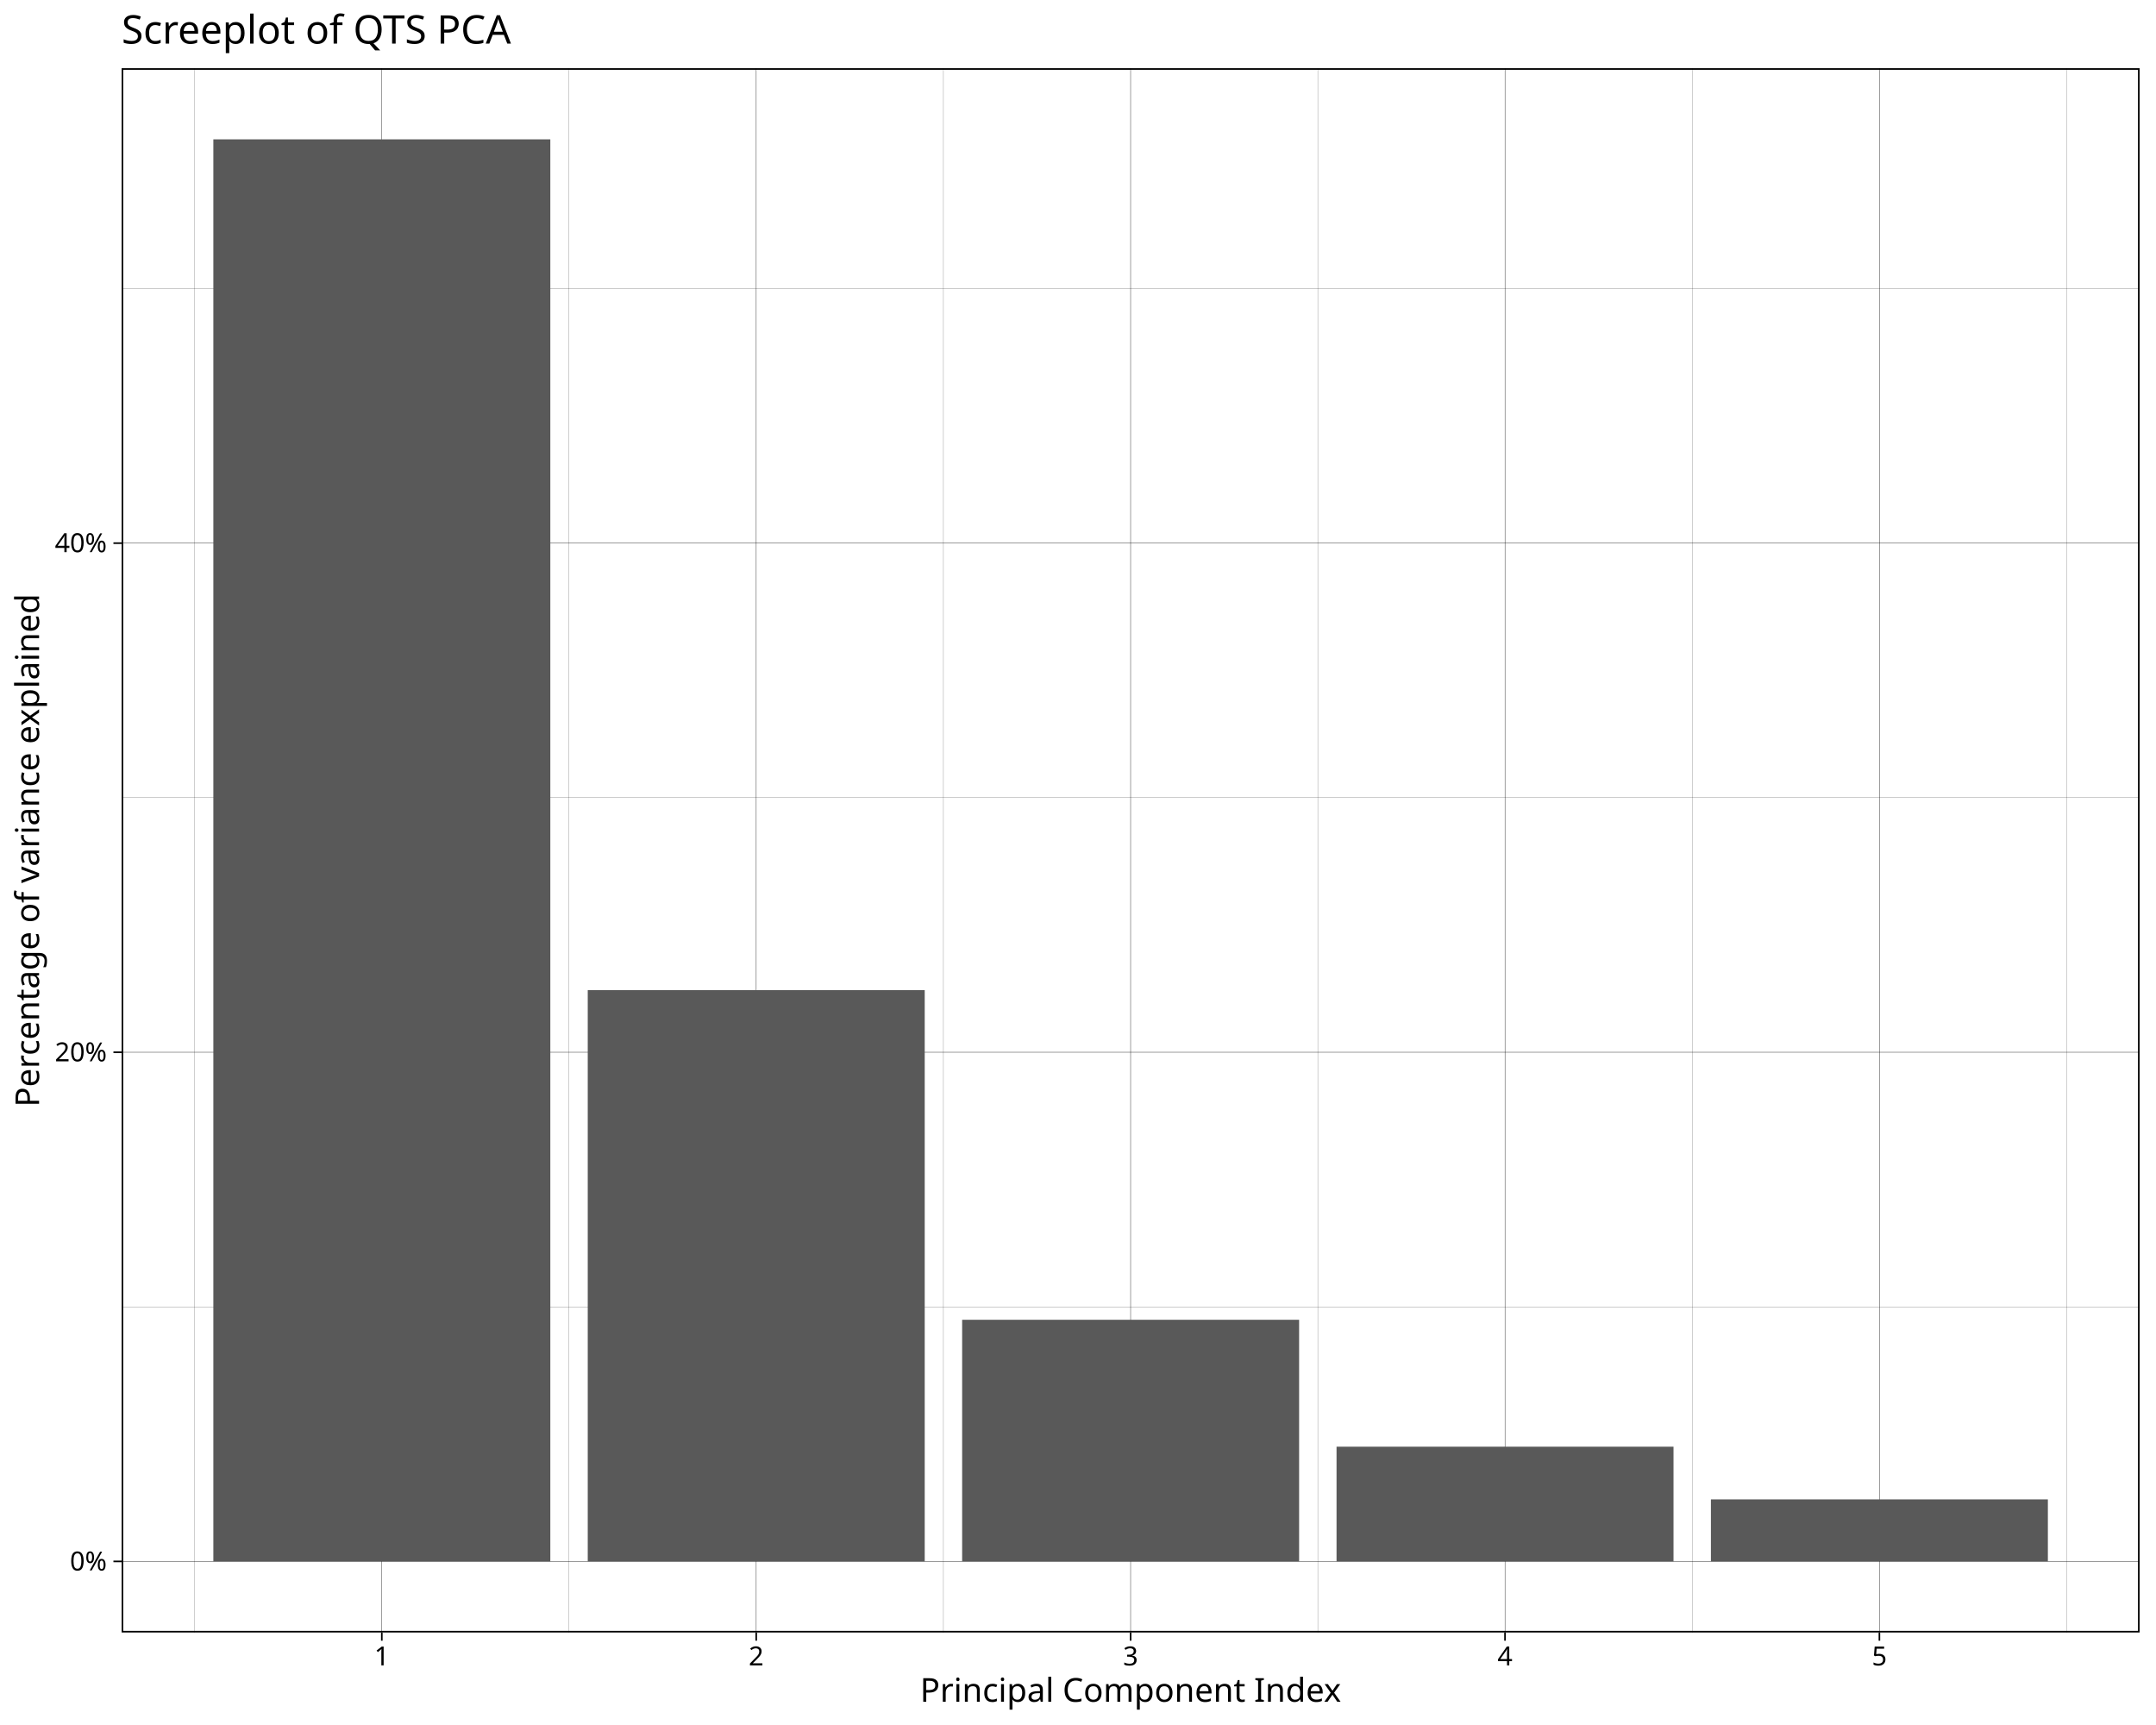
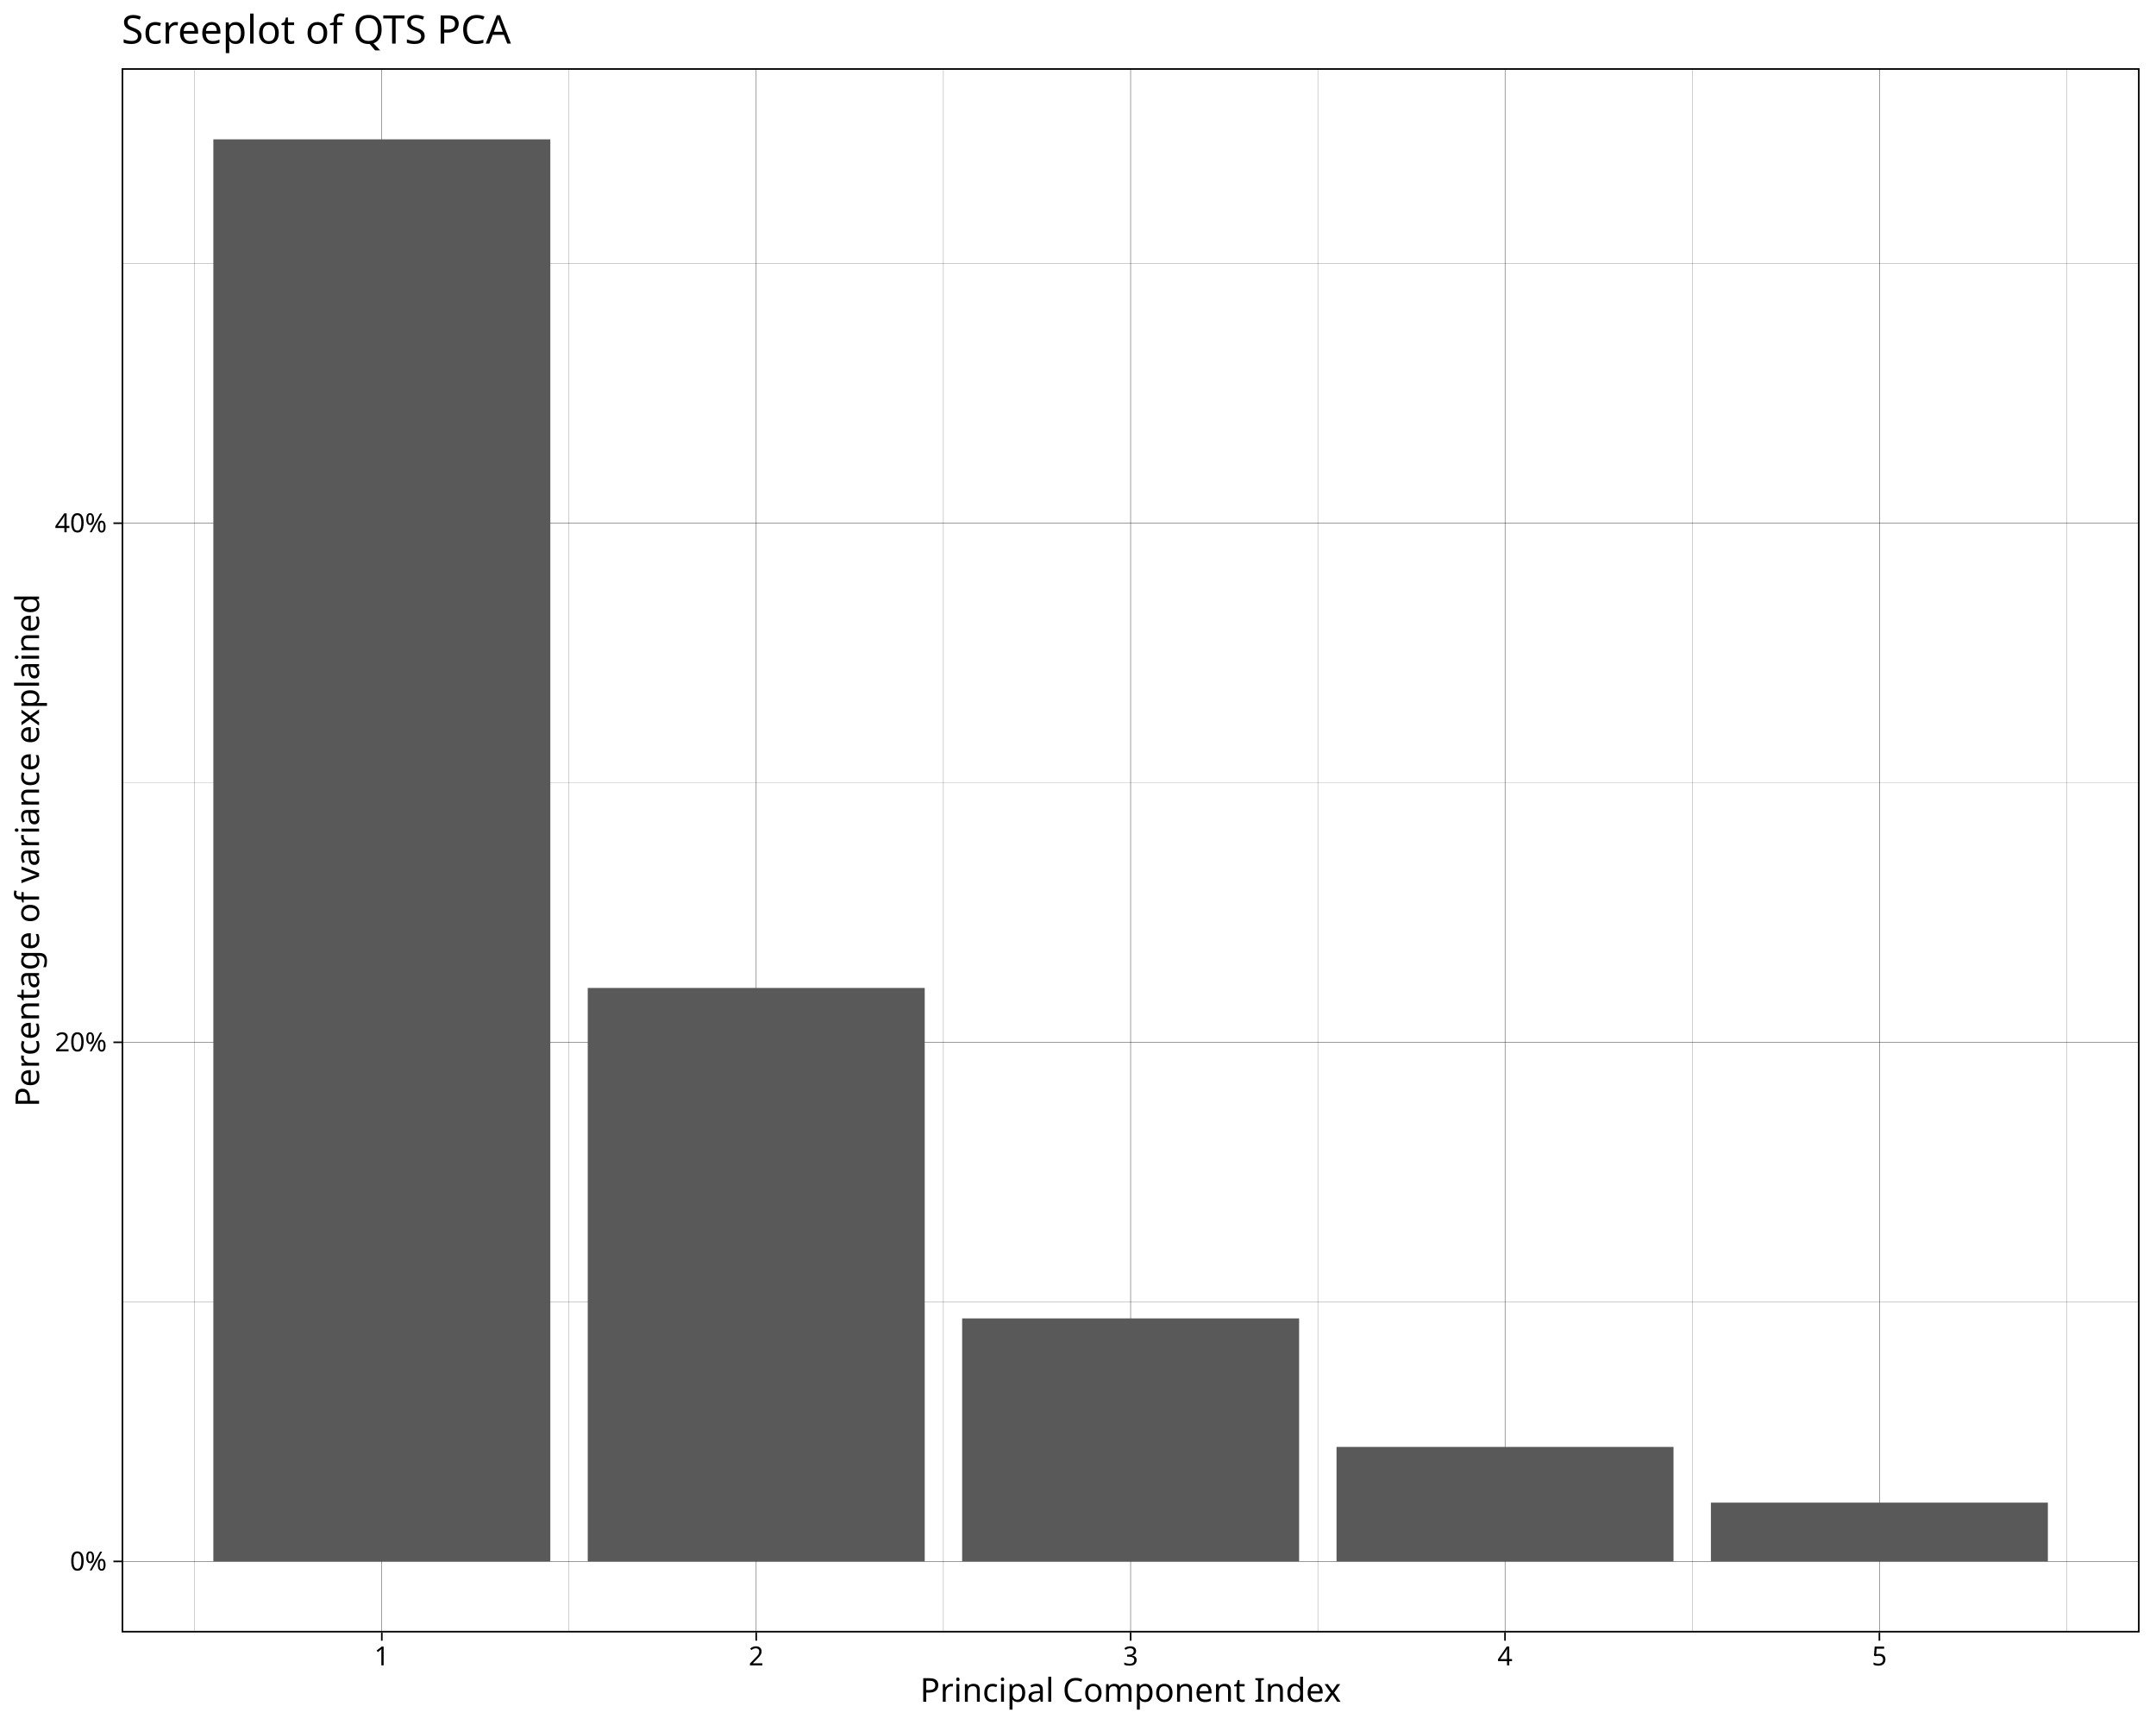
<svg xmlns="http://www.w3.org/2000/svg" class="svglite" data-engine-version="2.0" width="720.00pt" height="576.00pt" viewBox="0 0 720.00 576.00">
  <defs>
    <style type="text/css">
    .svglite line, .svglite polyline, .svglite polygon, .svglite path, .svglite rect, .svglite circle {
      fill: none;
      stroke: #000000;
      stroke-linecap: round;
      stroke-linejoin: round;
      stroke-miterlimit: 10.00;
    }
  </style>
  </defs>
  <rect width="100%" height="100%" style="stroke: none; fill: #FFFFFF;" />
  <defs>
    <clipPath id="cpMC4wMHw3MjAuMDB8MC4wMHw1NzYuMDA=">
      <rect x="0.00" y="0.00" width="720.00" height="576.00" />
    </clipPath>
  </defs>
  <g clip-path="url(#cpMC4wMHw3MjAuMDB8MC4wMHw1NzYuMDA=)">
    <rect x="0.00" y="0.00" width="720.00" height="576.00" style="stroke-width: 1.07; stroke: #FFFFFF; fill: #FFFFFF;" />
  </g>
  <defs>
    <clipPath id="cpNDAuNjJ8NzE0LjUyfDIyLjc4fDU0NS4xMQ==">
      <rect x="40.62" y="22.78" width="673.90" height="522.33" />
    </clipPath>
  </defs>
  <g clip-path="url(#cpNDAuNjJ8NzE0LjUyfDIyLjc4fDU0NS4xMQ==)">
    <rect x="40.62" y="22.78" width="673.90" height="522.33" style="stroke-width: 1.07; stroke: none; fill: #FFFFFF;" />
-     <polyline points="40.62,436.37 714.52,436.37 " style="stroke-width: 0.053; stroke-linecap: butt;" />
-     <polyline points="40.62,266.36 714.52,266.36 " style="stroke-width: 0.053; stroke-linecap: butt;" />
-     <polyline points="40.62,96.35 714.52,96.35 " style="stroke-width: 0.053; stroke-linecap: butt;" />
+     <polyline points="40.62,434.70 714.52,434.70 " style="stroke-width: 0.053; stroke-linecap: butt;" />
+     <polyline points="40.62,261.37 714.52,261.37 " style="stroke-width: 0.053; stroke-linecap: butt;" />
+     <polyline points="40.62,88.03 714.52,88.03 " style="stroke-width: 0.053; stroke-linecap: butt;" />
    <polyline points="65.00,545.11 65.00,22.78 " style="stroke-width: 0.053; stroke-linecap: butt;" />
    <polyline points="190.03,545.11 190.03,22.78 " style="stroke-width: 0.053; stroke-linecap: butt;" />
    <polyline points="315.06,545.11 315.06,22.78 " style="stroke-width: 0.053; stroke-linecap: butt;" />
    <polyline points="440.08,545.11 440.08,22.78 " style="stroke-width: 0.053; stroke-linecap: butt;" />
    <polyline points="565.11,545.11 565.11,22.78 " style="stroke-width: 0.053; stroke-linecap: butt;" />
    <polyline points="690.14,545.11 690.14,22.78 " style="stroke-width: 0.053; stroke-linecap: butt;" />
    <polyline points="40.62,521.37 714.52,521.37 " style="stroke-width: 0.11; stroke-linecap: butt;" />
-     <polyline points="40.62,351.36 714.52,351.36 " style="stroke-width: 0.11; stroke-linecap: butt;" />
-     <polyline points="40.62,181.36 714.52,181.36 " style="stroke-width: 0.11; stroke-linecap: butt;" />
+     <polyline points="40.62,348.04 714.52,348.04 " style="stroke-width: 0.11; stroke-linecap: butt;" />
+     <polyline points="40.62,174.70 714.52,174.70 " style="stroke-width: 0.11; stroke-linecap: butt;" />
    <polyline points="127.51,545.11 127.51,22.78 " style="stroke-width: 0.11; stroke-linecap: butt;" />
    <polyline points="252.54,545.11 252.54,22.78 " style="stroke-width: 0.11; stroke-linecap: butt;" />
    <polyline points="377.57,545.11 377.57,22.78 " style="stroke-width: 0.11; stroke-linecap: butt;" />
    <polyline points="502.60,545.11 502.60,22.78 " style="stroke-width: 0.11; stroke-linecap: butt;" />
    <polyline points="627.63,545.11 627.63,22.78 " style="stroke-width: 0.11; stroke-linecap: butt;" />
    <rect x="71.25" y="46.53" width="112.53" height="474.84" style="stroke-width: 1.07; stroke: none; stroke-linecap: butt; stroke-linejoin: miter; fill: #595959;" />
-     <rect x="196.28" y="330.62" width="112.53" height="190.75" style="stroke-width: 1.07; stroke: none; stroke-linecap: butt; stroke-linejoin: miter; fill: #595959;" />
-     <rect x="321.31" y="440.69" width="112.53" height="80.68" style="stroke-width: 1.07; stroke: none; stroke-linecap: butt; stroke-linejoin: miter; fill: #595959;" />
-     <rect x="446.34" y="483.07" width="112.53" height="38.30" style="stroke-width: 1.07; stroke: none; stroke-linecap: butt; stroke-linejoin: miter; fill: #595959;" />
-     <rect x="571.36" y="500.67" width="112.53" height="20.70" style="stroke-width: 1.07; stroke: none; stroke-linecap: butt; stroke-linejoin: miter; fill: #595959;" />
+     <rect x="196.28" y="329.89" width="112.53" height="191.48" style="stroke-width: 1.07; stroke: none; stroke-linecap: butt; stroke-linejoin: miter; fill: #595959;" />
+     <rect x="321.31" y="440.23" width="112.53" height="81.14" style="stroke-width: 1.07; stroke: none; stroke-linecap: butt; stroke-linejoin: miter; fill: #595959;" />
+     <rect x="446.34" y="483.15" width="112.53" height="38.22" style="stroke-width: 1.07; stroke: none; stroke-linecap: butt; stroke-linejoin: miter; fill: #595959;" />
+     <rect x="571.36" y="501.75" width="112.53" height="19.62" style="stroke-width: 1.07; stroke: none; stroke-linecap: butt; stroke-linejoin: miter; fill: #595959;" />
    <rect x="40.62" y="22.78" width="673.90" height="522.33" style="stroke-width: 1.07;" />
  </g>
  <g clip-path="url(#cpMC4wMHw3MjAuMDB8MC4wMHw1NzYuMDA=)">
    <text x="35.69" y="524.40" text-anchor="end" style="font-size: 8.80px; font-family: sans;" textLength="12.72px" lengthAdjust="spacingAndGlyphs">0%</text>
-     <text x="35.69" y="354.39" text-anchor="end" style="font-size: 8.80px; font-family: sans;" textLength="17.61px" lengthAdjust="spacingAndGlyphs">20%</text>
-     <text x="35.69" y="184.38" text-anchor="end" style="font-size: 8.80px; font-family: sans;" textLength="17.61px" lengthAdjust="spacingAndGlyphs">40%</text>
+     <text x="35.69" y="351.06" text-anchor="end" style="font-size: 8.80px; font-family: sans;" textLength="17.61px" lengthAdjust="spacingAndGlyphs">20%</text>
+     <text x="35.69" y="177.73" text-anchor="end" style="font-size: 8.80px; font-family: sans;" textLength="17.61px" lengthAdjust="spacingAndGlyphs">40%</text>
    <polyline points="37.88,521.37 40.62,521.37 " style="stroke-width: 0.53; stroke-linecap: butt;" />
-     <polyline points="37.88,351.36 40.62,351.36 " style="stroke-width: 0.53; stroke-linecap: butt;" />
-     <polyline points="37.88,181.36 40.62,181.36 " style="stroke-width: 0.53; stroke-linecap: butt;" />
+     <polyline points="37.88,348.04 40.62,348.04 " style="stroke-width: 0.53; stroke-linecap: butt;" />
+     <polyline points="37.88,174.70 40.62,174.70 " style="stroke-width: 0.53; stroke-linecap: butt;" />
    <polyline points="127.51,547.85 127.51,545.11 " style="stroke-width: 0.53; stroke-linecap: butt;" />
    <polyline points="252.54,547.85 252.54,545.11 " style="stroke-width: 0.53; stroke-linecap: butt;" />
    <polyline points="377.57,547.85 377.57,545.11 " style="stroke-width: 0.53; stroke-linecap: butt;" />
    <polyline points="502.60,547.85 502.60,545.11 " style="stroke-width: 0.53; stroke-linecap: butt;" />
    <polyline points="627.63,547.85 627.63,545.11 " style="stroke-width: 0.53; stroke-linecap: butt;" />
    <text x="127.51" y="556.10" text-anchor="middle" style="font-size: 8.80px; font-family: sans;" textLength="4.89px" lengthAdjust="spacingAndGlyphs">1</text>
    <text x="252.54" y="556.10" text-anchor="middle" style="font-size: 8.80px; font-family: sans;" textLength="4.89px" lengthAdjust="spacingAndGlyphs">2</text>
    <text x="377.57" y="556.10" text-anchor="middle" style="font-size: 8.80px; font-family: sans;" textLength="4.89px" lengthAdjust="spacingAndGlyphs">3</text>
    <text x="502.60" y="556.10" text-anchor="middle" style="font-size: 8.80px; font-family: sans;" textLength="4.89px" lengthAdjust="spacingAndGlyphs">4</text>
    <text x="627.63" y="556.10" text-anchor="middle" style="font-size: 8.80px; font-family: sans;" textLength="4.89px" lengthAdjust="spacingAndGlyphs">5</text>
    <text x="377.57" y="568.24" text-anchor="middle" style="font-size: 11.00px; font-family: sans;" textLength="132.09px" lengthAdjust="spacingAndGlyphs">Principal Component Index</text>
    <text transform="translate(13.05,283.95) rotate(-90)" text-anchor="middle" style="font-size: 11.00px; font-family: sans;" textLength="163.30px" lengthAdjust="spacingAndGlyphs">Percentage of variance explained</text>
    <text x="40.62" y="14.56" style="font-size: 13.20px; font-family: sans;" textLength="132.07px" lengthAdjust="spacingAndGlyphs">Screeplot of QTS PCA</text>
  </g>
</svg>
